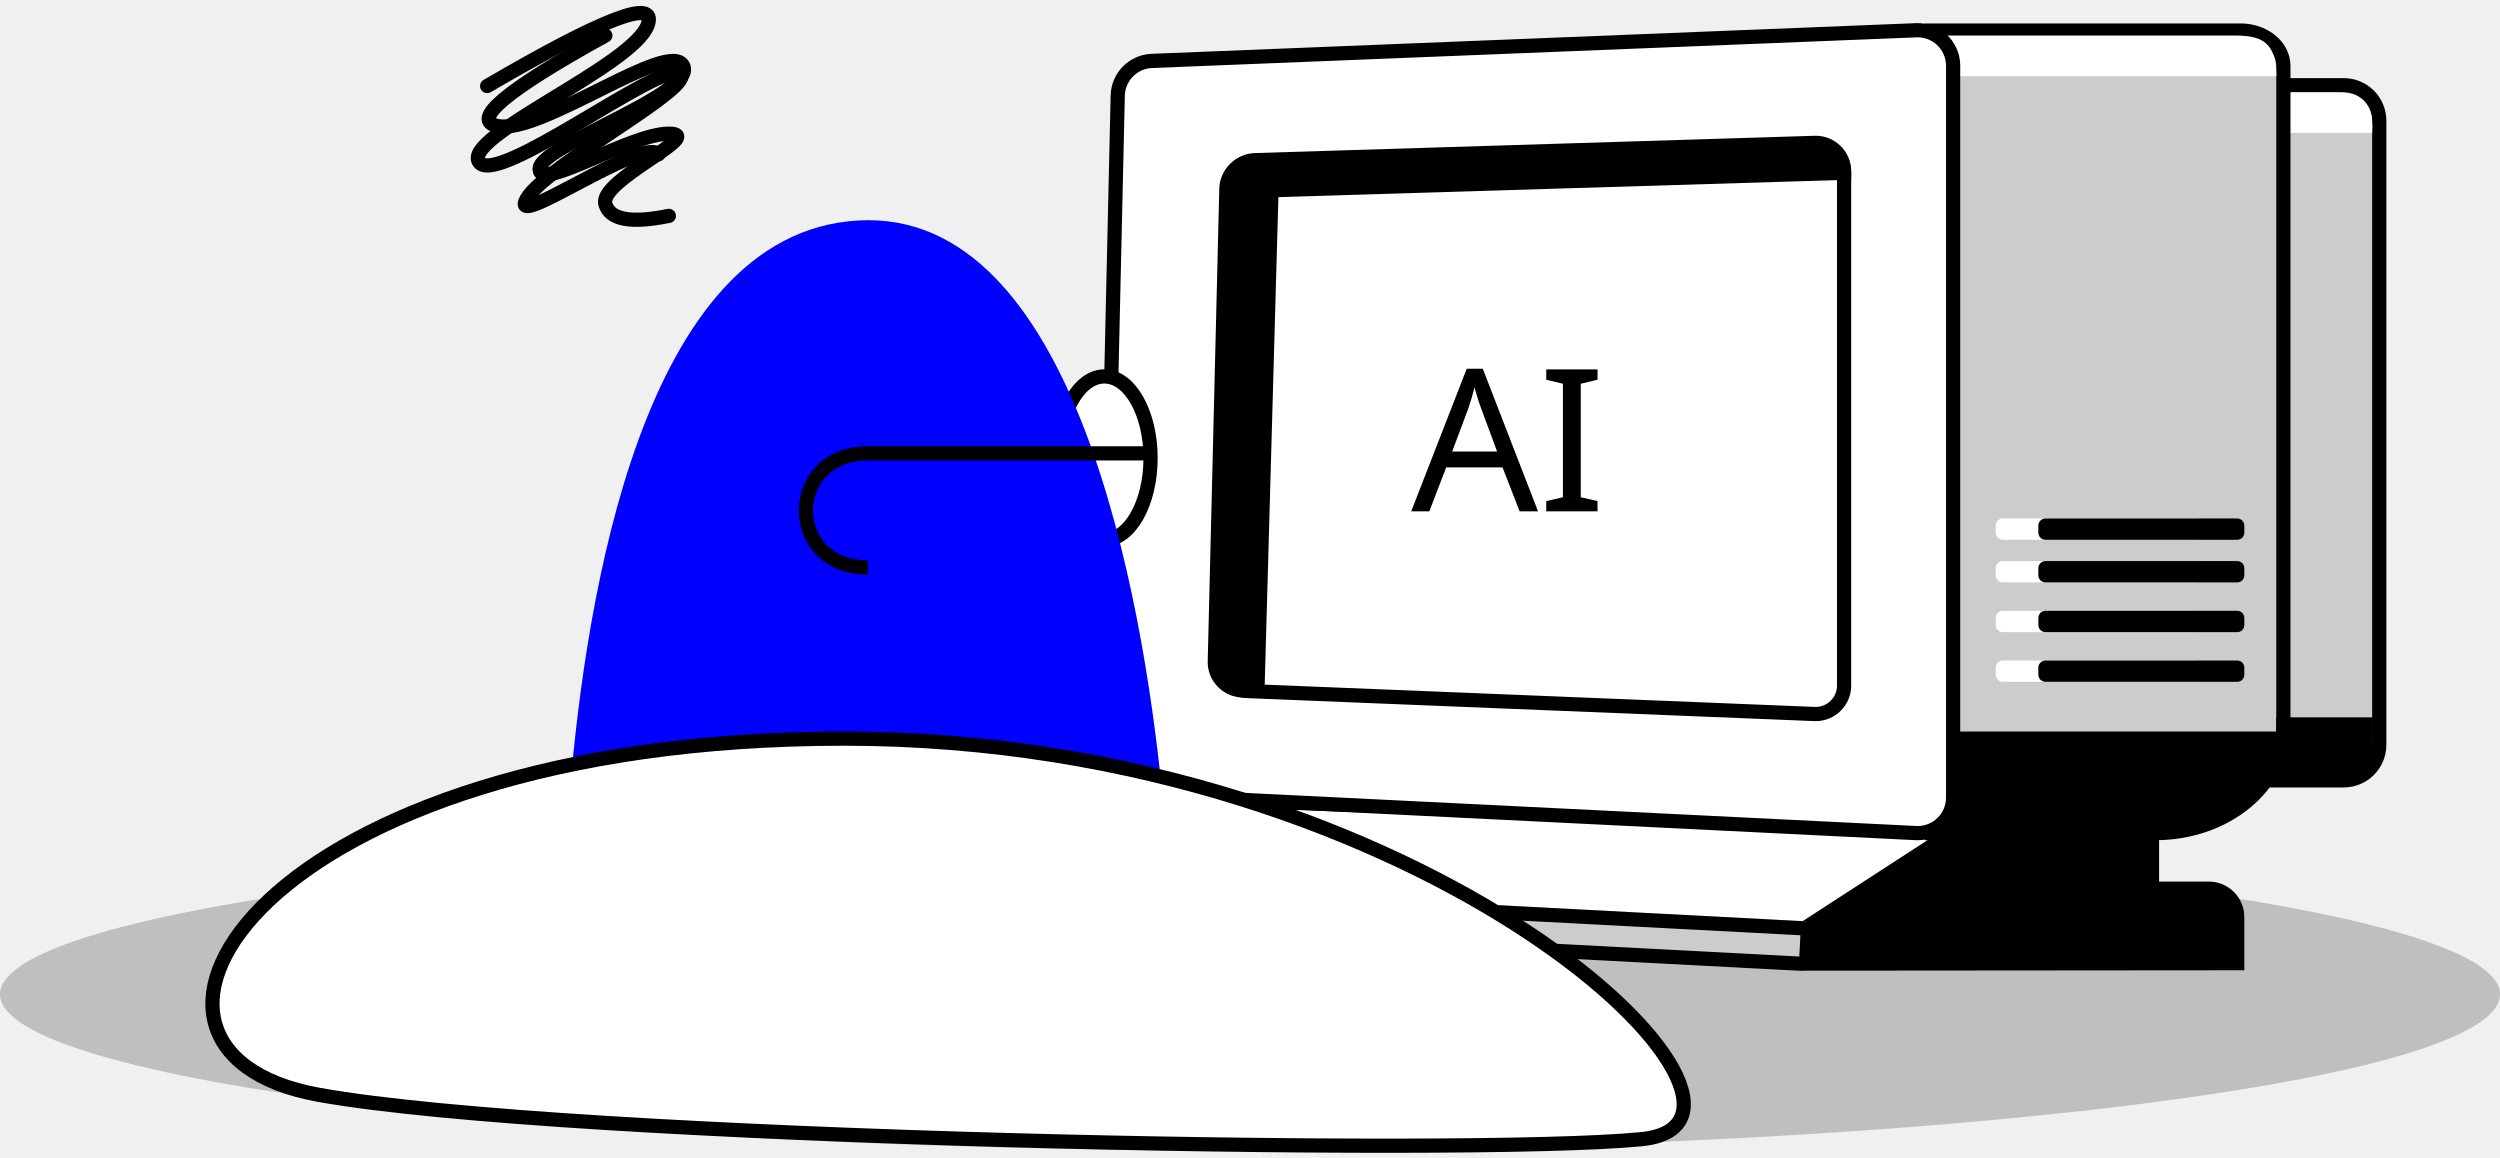
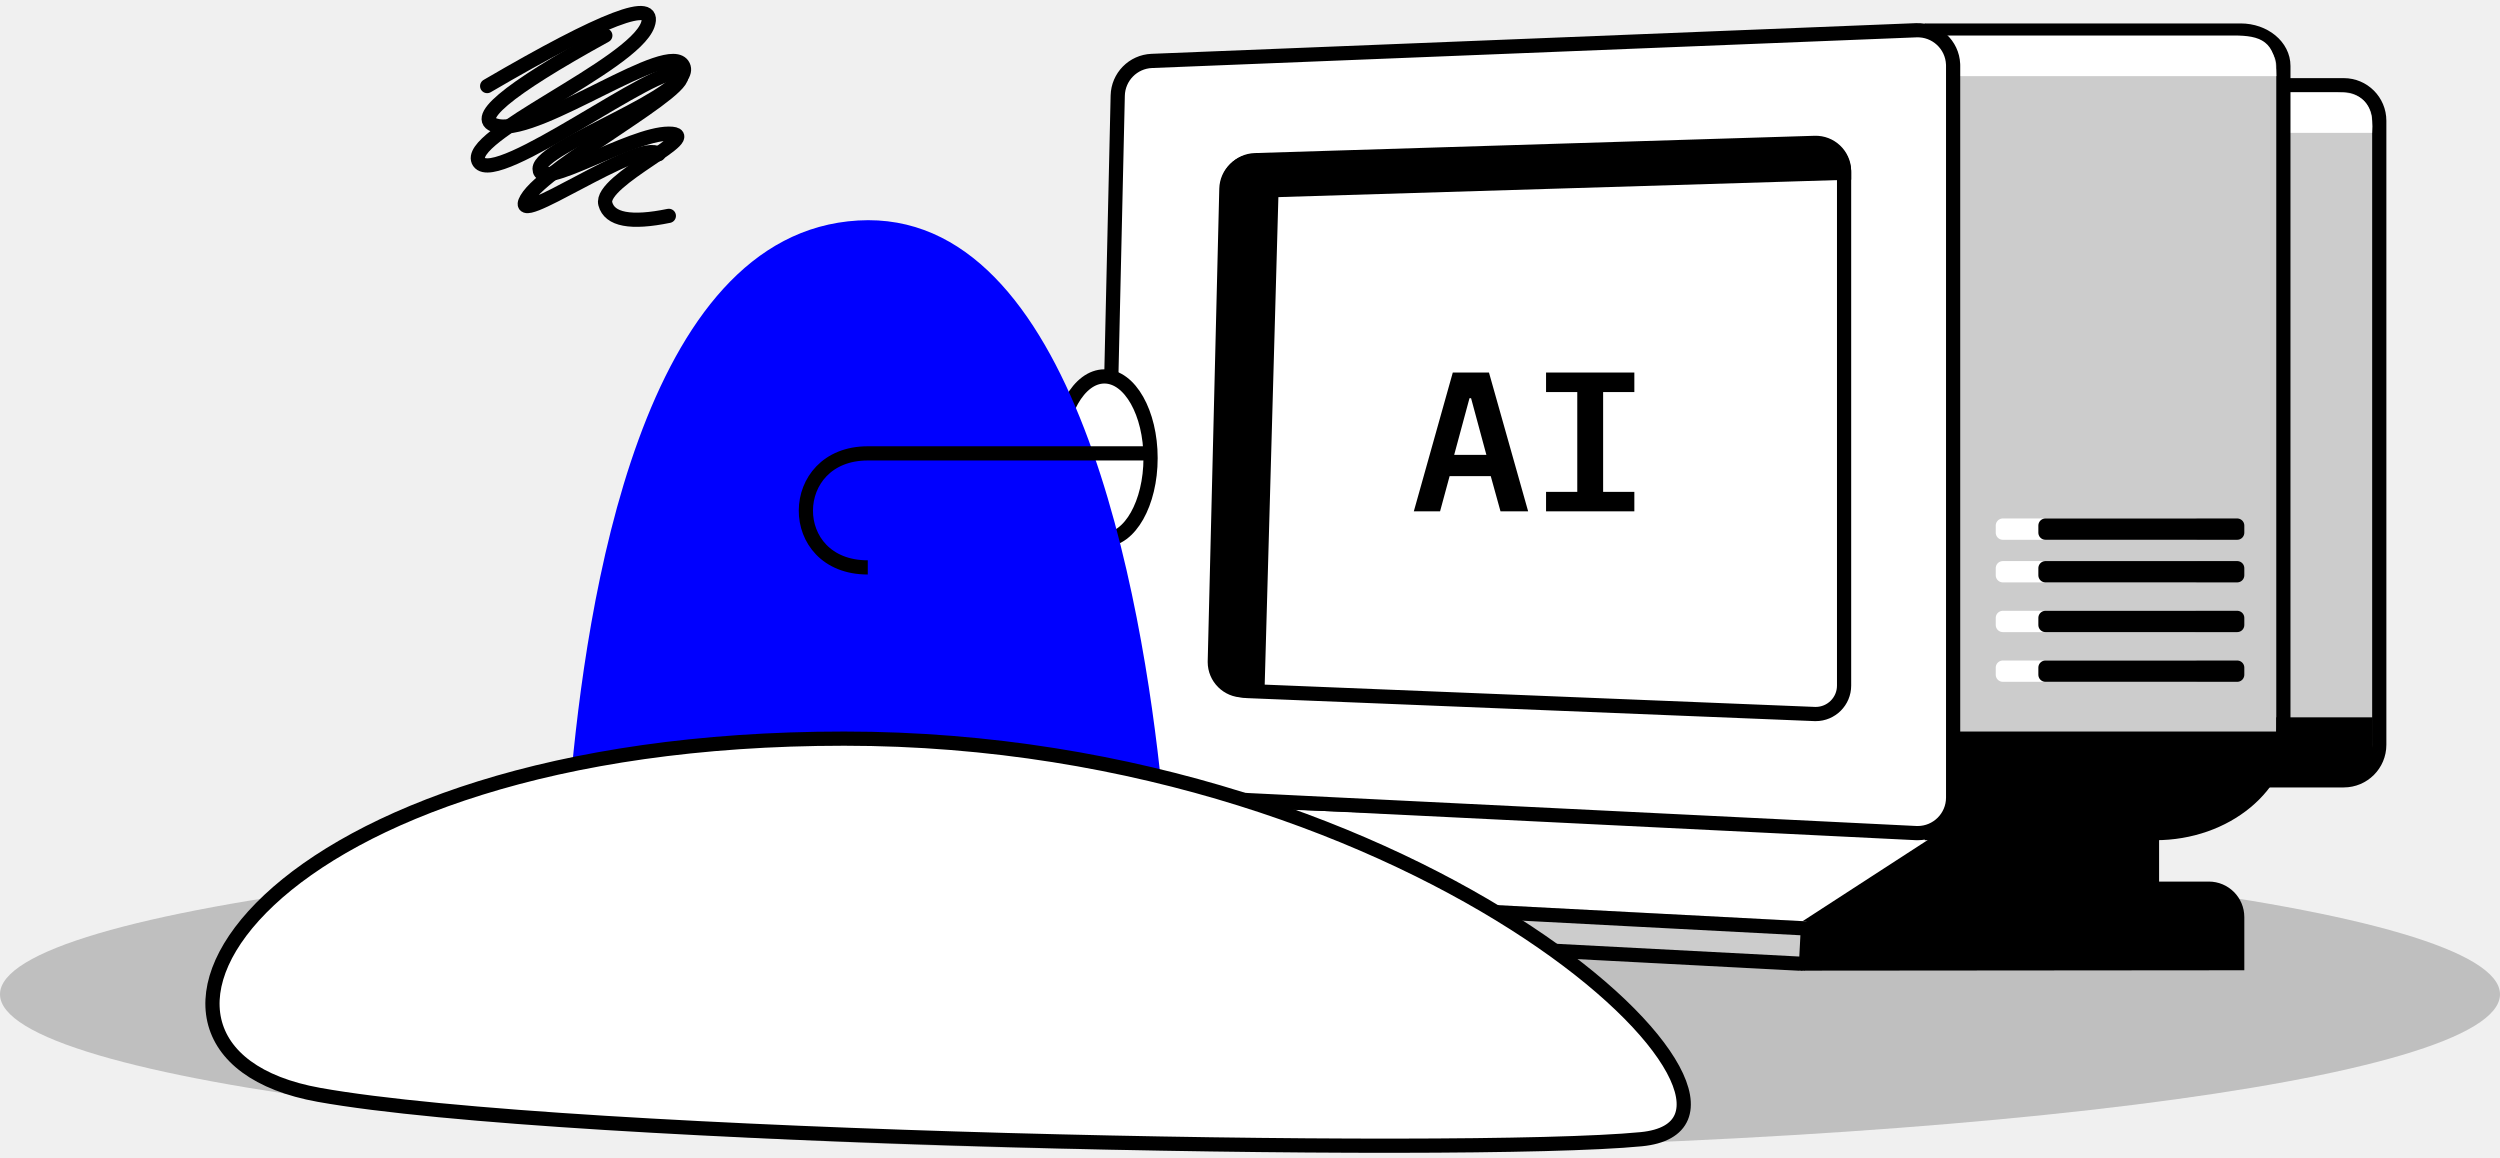
<svg xmlns="http://www.w3.org/2000/svg" xmlns:xlink="http://www.w3.org/1999/xlink" width="352px" height="163px" viewBox="0 0 352 163" version="1.1">
  <defs>
    <path d="M0,15 L121,15 L121,20 C121,21.105 120.105,22 119,22 L0,22 L0,15 Z" id="path-1" />
    <path d="M178.736,29.506 L255.372,25.29 C258.129,25.138 260.487,27.251 260.639,30.008 C260.644,30.099 260.646,30.191 260.646,30.283 L260.646,102.535 C260.646,105.297 258.408,107.535 255.646,107.535 C255.579,107.535 255.511,107.534 255.444,107.531 L175.569,104.295 C172.81,104.183 170.664,101.856 170.776,99.097 C170.776,99.081 170.777,99.065 170.778,99.05 L174.017,34.249 C174.145,31.693 176.181,29.646 178.736,29.506 Z" id="path-2" />
  </defs>
  <g id="Page-1" stroke="none" stroke-width="1" fill="none" fill-rule="evenodd">
-     <g id="Artboard" transform="translate(-102, -573)">
+     <g id="illustrations" transform="translate(-102, -573)">
      <g id="ai" transform="translate(102, 567)">
        <ellipse id="Oval-2" fill="#000000" opacity="0.204" cx="176" cy="146" rx="176" ry="22" />
        <g id="Group-15" transform="translate(205.379, 129.1544) rotate(3) translate(-205.379, -129.1544) translate(134.879, 118.1544)">
          <polyline id="Path-30" stroke="#000000" stroke-width="2" fill="#FFFFFF" points="0.588 15.736 20.769 2.466 140.492 0.791 119.393 16.101" />
          <g id="Rectangle-5">
            <use fill="#CCCCCC" fill-rule="evenodd" xlink:href="#path-1" />
            <path stroke="#000000" stroke-width="2" d="M1,16 L1,21 L119,21 C119.552,21 120,20.552 120,20 L120,16 L1,16 Z" />
          </g>
          <path d="M120.424,15.747 L139.718,1.537 L139.718,7.563 C139.718,9.441 138.665,11.161 136.992,12.016 L120.665,20.354 L120.424,15.747 Z" id="Path-29" stroke="#000000" stroke-width="2" fill="#000000" />
        </g>
        <rect id="Rectangle-6" fill="#000000" x="275" y="121" width="29" height="18" />
        <path d="M277.506,130.125 L311,130.125 C313.761,130.125 316,132.364 316,135.125 L316,142.614 L253.451,142.668 L277.506,130.125 Z" id="Rectangle-7" fill="#000000" />
        <path d="M308,18 L330,18 C332.761,18 335,20.239 335,23 L335,110.871 C335,113.632 332.761,115.871 330,115.871 L308,115.871 L308,18 Z" id="Rectangle-3-Copy" stroke="#000000" stroke-width="2" fill="#CCCCCC" />
        <path d="M293,19.004 L329.142,19.004 C331.317,19.004 334.399,19.563 333.99,24.707 C325.215,24.707 311.552,24.707 293,24.707" id="Rectangle-3-Copy-2" fill="#FFFFFF" />
        <path d="M271,10.3 L315.488,10.3 C318.808,10.3 321.5,12.529 321.5,15.278 L321.5,108.367 C321.5,116.614 313.425,123.3 303.464,123.3 L271,123.3" id="Rectangle-3" stroke="#000000" stroke-width="2" fill="#CCCCCC" />
        <path d="M274.009,11 L314.515,11 C318.202,11 320.509,11.689 320.509,16.716 C310.674,16.716 295.174,16.716 274.009,16.716" id="Rectangle-3" fill="#FFFFFF" />
        <path d="M321.5,110 C318.884,115.398 313.448,121.053 303.828,122.018 L275,122.018 L275,110 L321.5,110 Z" id="Rectangle-3" stroke="#000000" stroke-width="2" fill="#000000" />
        <path d="M333.093,108 C333.093,114.009 333.219,114.787 330.144,114.787 L321.5,114.787 L321.5,108 L333.093,108 Z" id="Rectangle-3-Copy-3" stroke="#000000" stroke-width="2" fill="#000000" />
        <rect id="Rectangle-4" stroke="#FFFFFF" stroke-width="2" stroke-linecap="round" stroke-linejoin="round" x="282" y="86" width="27" height="1" />
        <rect id="Rectangle-4-Copy-4" stroke="#000000" stroke-width="2" stroke-linecap="round" stroke-linejoin="round" x="288" y="86" width="27" height="1" />
        <rect id="Rectangle-4-Copy-3" stroke="#FFFFFF" stroke-width="2" stroke-linecap="round" stroke-linejoin="round" x="282" y="80" width="27" height="1" />
        <rect id="Rectangle-4-Copy-5" stroke="#000000" stroke-width="2" stroke-linecap="round" stroke-linejoin="round" x="288" y="80" width="27" height="1" />
        <rect id="Rectangle-4-Copy" stroke="#FFFFFF" stroke-width="2" stroke-linecap="round" stroke-linejoin="round" x="282" y="93" width="27" height="1" />
        <rect id="Rectangle-4-Copy-6" stroke="#000000" stroke-width="2" stroke-linecap="round" stroke-linejoin="round" x="288" y="93" width="27" height="1" />
        <rect id="Rectangle-4-Copy-2" stroke="#FFFFFF" stroke-width="2" stroke-linecap="round" stroke-linejoin="round" x="282" y="100" width="27" height="1" />
        <rect id="Rectangle-4-Copy-7" stroke="#000000" stroke-width="2" stroke-linecap="round" stroke-linejoin="round" x="288" y="100" width="27" height="1" />
        <path d="M162.175,14.578 L269.8,10.259 C272.559,10.148 274.885,12.295 274.996,15.054 C274.999,15.121 275,15.188 275,15.255 L275,118.303 C275,121.065 272.761,123.303 270,123.303 C269.918,123.303 269.836,123.301 269.754,123.297 L159.996,117.882 C157.29,117.748 155.182,115.483 155.244,112.773 L157.377,19.459 C157.437,16.821 159.538,14.683 162.175,14.578 Z" id="Rectangle-2-Copy" stroke="#000000" stroke-width="2" fill="#FFFFFF" />
        <g id="Rectangle-2">
          <use fill="#FFFFFF" fill-rule="evenodd" xlink:href="#path-2" />
          <path stroke="#000000" stroke-width="2" d="M178.791,30.504 C176.747,30.617 175.118,32.254 175.016,34.299 L171.776,99.1 C171.776,99.119 171.776,99.119 171.775,99.137 C171.685,101.345 173.402,103.207 175.61,103.296 L255.484,106.532 C255.538,106.534 255.592,106.535 255.646,106.535 C257.856,106.535 259.646,104.744 259.646,102.535 L259.646,30.283 C259.646,30.209 259.644,30.136 259.64,30.063 C259.519,27.857 257.632,26.167 255.427,26.289 L178.791,30.504 Z" />
        </g>
        <path d="M176.674,27.681 L180.167,27.681 L178.019,104.208 L175.043,104.208 C172.282,104.208 170.043,101.969 170.043,99.208 C170.043,99.167 170.044,99.126 170.045,99.085 L171.675,32.558 C171.742,29.845 173.96,27.681 176.674,27.681 Z" id="Rectangle-2" fill="#000000" />
        <path d="M176.677,27.552 L255.492,25.118 C258.252,25.033 260.559,27.201 260.644,29.962 C260.646,30.013 260.646,30.064 260.646,30.116 L260.646,31.298 L171.831,34 L171.831,32.55 C171.831,29.849 173.977,27.636 176.677,27.552 Z" id="Rectangle-2" fill="#000000" />
        <ellipse id="Oval-5" stroke="#000000" stroke-width="2" fill="#FFFFFF" cx="155.5" cy="70.5" rx="6.5" ry="11.5" />
        <path d="M80.276,116.886 C102.834,121.499 144.656,125.335 163.559,116.886 C160.851,90.374 151.458,35.26 120.812,37.045 C90.165,38.831 82.541,90.971 80.276,116.886 Z" id="Path-3" fill="#0000FF" />
        <path d="M44.9,160.153 C10.109,153.905 36.362,110 118.854,110 C201.346,110 255.781,163.997 231.079,166.401 C206.377,168.805 79.69,166.401 44.9,160.153 Z" id="Path-31" stroke="#000000" stroke-width="2" fill="#FFFFFF" stroke-linecap="round" stroke-linejoin="round" />
        <path d="M162.168,69.835 C143.198,69.835 129.87,69.835 122.183,69.835 C110.651,69.835 110.471,85.891 122.183,85.891" id="Path-32" stroke="#000000" stroke-width="2" />
        <path d="M85.23,11 C71.138,18.766 66.112,23.019 70.153,23.759 C76.213,24.869 94.339,11.389 96.201,15.297 C98.062,19.204 75.972,26.514 75.972,29.777 C75.972,33.041 88.699,24.819 94.174,24.819 C99.65,24.819 84.332,31.35 85.23,34.7 C85.828,36.933 88.809,37.497 94.174,36.393" id="Path-33" stroke="#000000" stroke-width="2" stroke-linecap="round" stroke-linejoin="round" />
        <path d="M85.776,8.196 C69.225,17.637 62.969,22.727 67.01,23.468 C73.071,24.578 93.75,8.651 95.612,12.558 C97.473,16.465 70.699,27.504 70.699,30.768 C70.699,34.031 91.271,20.955 96.747,20.955 C102.222,20.955 81.122,30.545 82.019,33.895" id="Path-33-Copy" stroke="#000000" stroke-width="2" stroke-linecap="round" stroke-linejoin="round" transform="translate(81.73792, 21.04538) scale(-1, 1) rotate(60) translate(-81.73792, -21.04538) " />
-         <text id="AI" font-family="IBMPlexMono-SemiBold, IBM Plex Mono" font-size="28" font-weight="500" fill="#000000">
-           <tspan x="198.7" y="78">AI</tspan>
-         </text>
+         <path d="M215.164,78 L211.272,78 L209.9,73.044 L204.104,73.044 L202.76,78 L199.064,78 L204.552,58.456 L209.648,58.456 L215.164,78 Z M209.284,70.048 L207.128,62.068 L206.904,62.068 L204.748,70.048 L209.284,70.048 Z M230.116,78 L217.684,78 L217.684,75.256 L222.08,75.256 L222.08,61.2 L217.684,61.2 L217.684,58.456 L230.116,58.456 L230.116,61.2 L225.72,61.2 L225.72,75.256 L230.116,75.256 L230.116,78 Z" id="AI" fill="#000000" />
      </g>
    </g>
  </g>
</svg>
